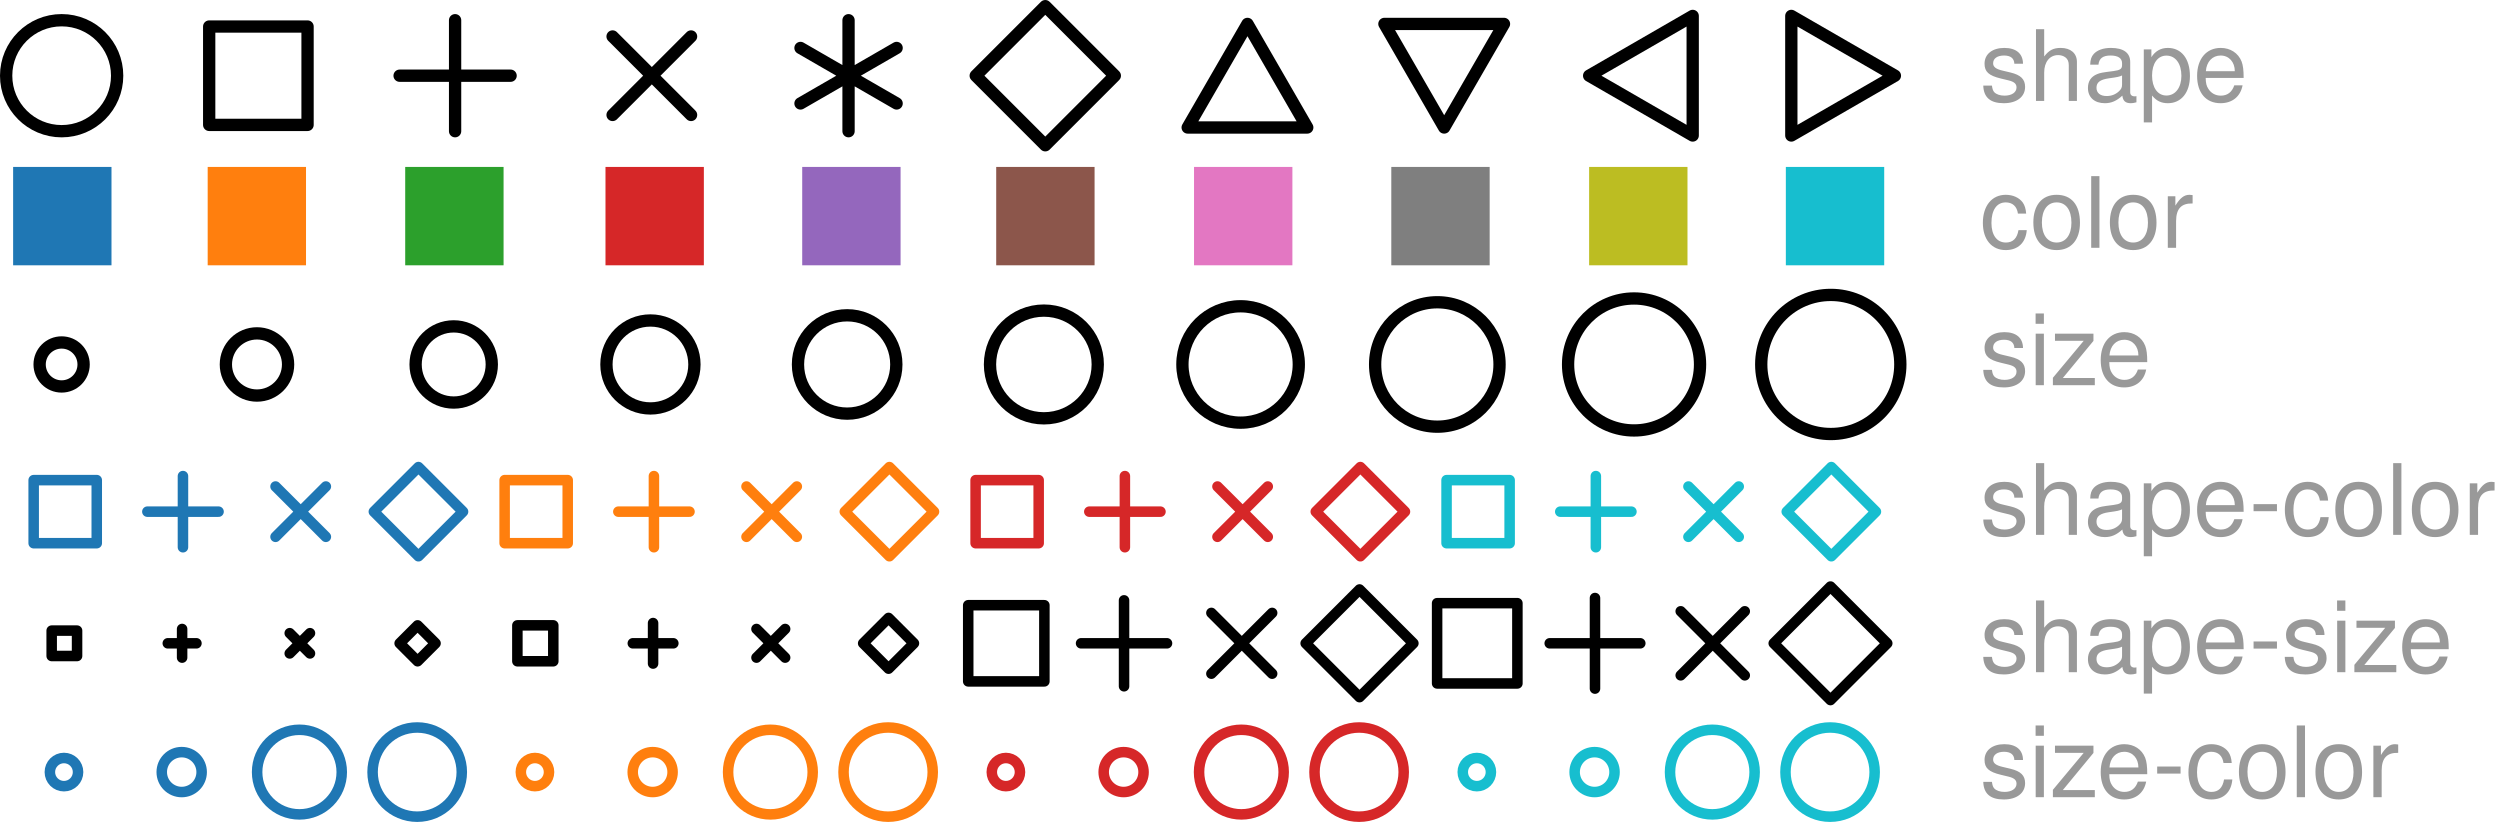
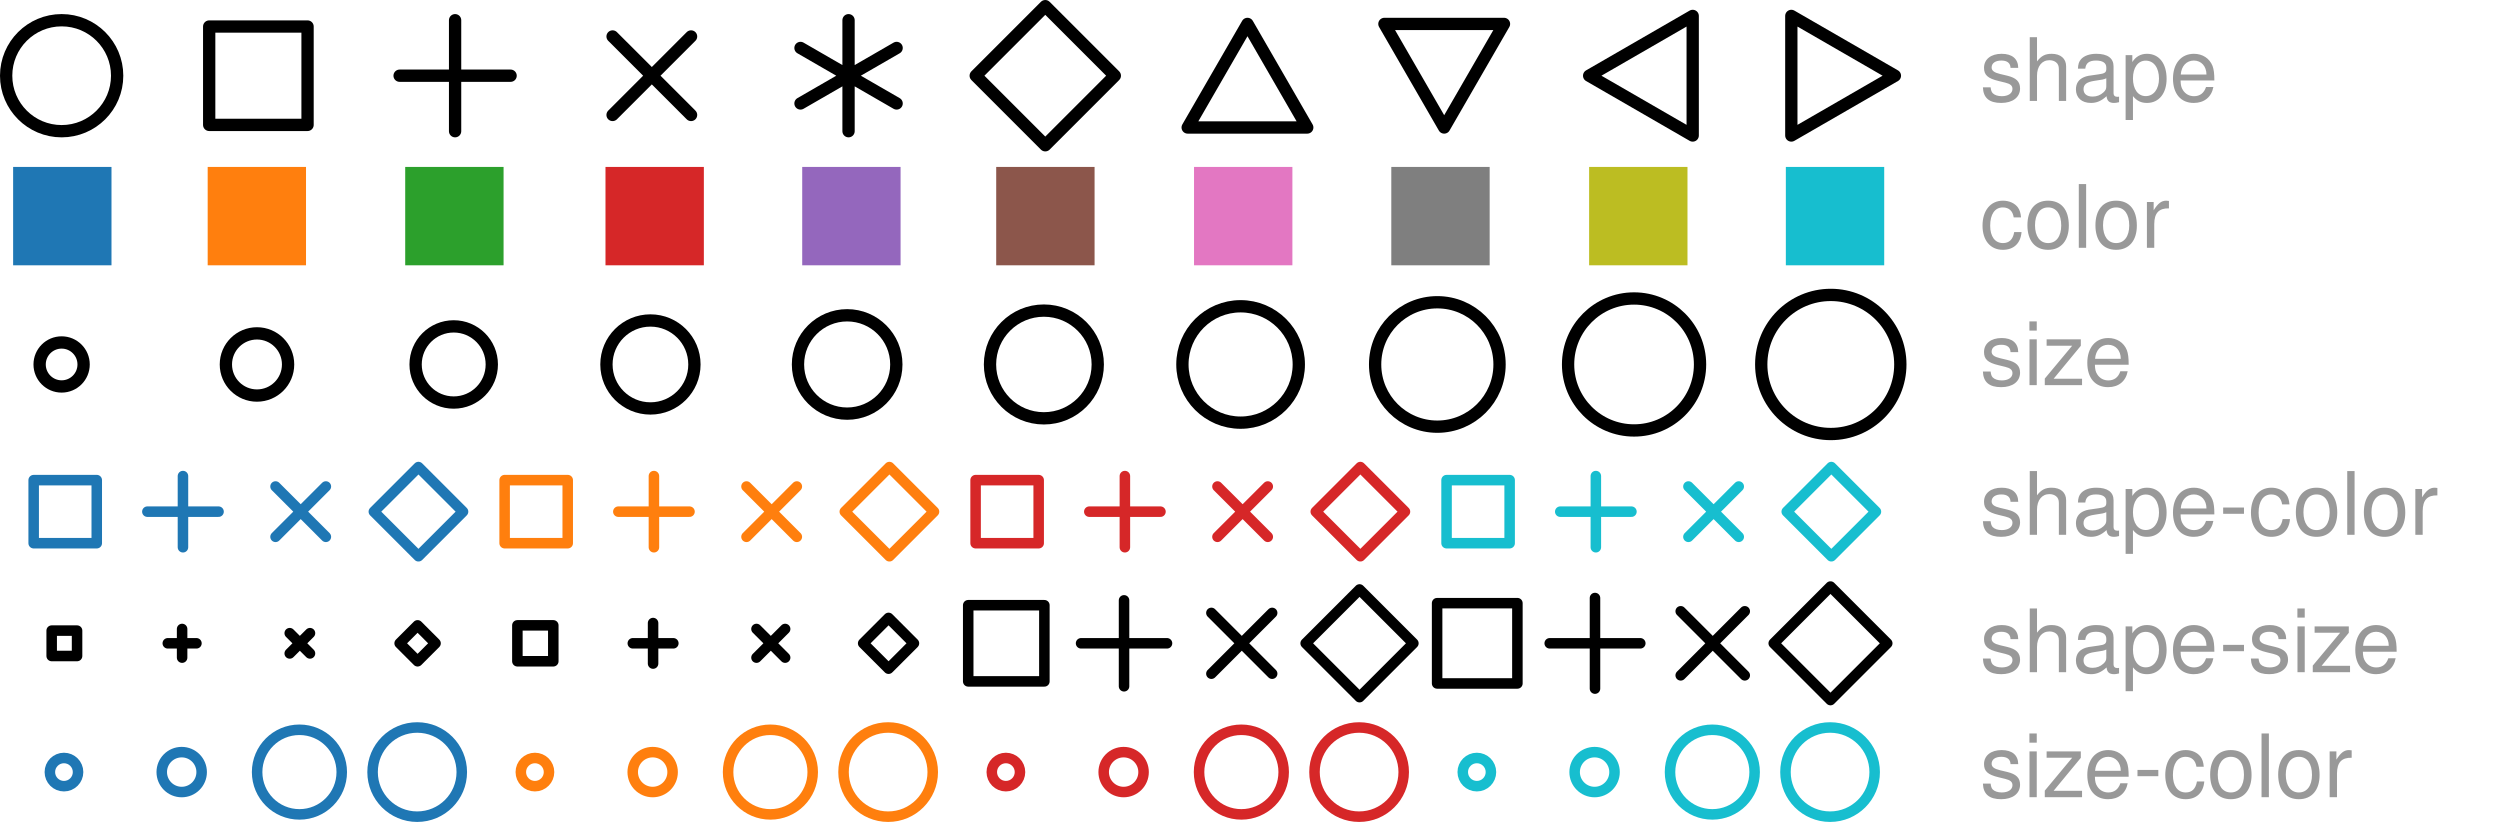
<svg xmlns="http://www.w3.org/2000/svg" version="1.1" width="914.978" height="300.825" id="svg3133">
  <defs id="defs3135">
    <clipPath id="clipPath3052">
      <path d="m 0,453.262 5530,0 0,-440 -5530,0 0,440 z" id="path3054" />
    </clipPath>
    <clipPath id="clipPath18">
      <path d="m 0,298.012 5480,0 0,-290 -5480,0 0,290 z" id="path20" />
    </clipPath>
    <clipPath id="clipPath3366">
      <path d="m 0,348.141 6350,0 0,-340 -6350,0 0,340 z" id="path3368" />
    </clipPath>
    <clipPath id="clipPath3461">
      <path d="m 0,347.5 6290,0 0,-340 -6290,0 0,340 z" id="path3463" />
    </clipPath>
  </defs>
  <path d="m 42.791,65.397 36.002,0 0,-36.002 -36.002,0 0,36.002 z" transform="translate(-37.98764,31.70011)" id="path22" style="fill:#1f77b4;fill-opacity:1;fill-rule:nonzero;stroke:none" />
  <path d="m 112.796,65.397 35.991,0 0,-36.002 -35.991,0 0,36.002 z" transform="translate(-36.78752,31.70011)" id="path24" style="fill:#ff7f0e;fill-opacity:1;fill-rule:nonzero;stroke:none" />
  <path d="m 185.389,65.397 36.001,0 0,-36.002 -36.001,0 0,36.002 z" transform="translate(-37.08714,31.70011)" id="path26" style="fill:#2ca02c;fill-opacity:1;fill-rule:nonzero;stroke:none" />
  <path d="m 258.792,65.397 36.001,0 0,-36.002 -36.001,0 0,36.002 z" transform="translate(-37.1875,31.70011)" id="path28" style="fill:#d62728;fill-opacity:1;fill-rule:nonzero;stroke:none" />
  <path d="m 330.789,65.397 36.001,0 0,-36.002 -36.001,0 0,36.002 z" transform="translate(-37.1875,31.70011)" id="path30" style="fill:#9467bd;fill-opacity:1;fill-rule:nonzero;stroke:none" />
  <path d="m 401.79,65.397 36.002,0 0,-36.002 -36.002,0 0,36.002 z" transform="translate(-37.1875,31.70011)" id="path32" style="fill:#8c564b;fill-opacity:1;fill-rule:nonzero;stroke:none" />
  <path d="m 473.792,65.397 36.001,0 0,-36.002 -36.001,0 0,36.002 z" transform="translate(-36.78789,31.70011)" id="path34" style="fill:#e377c2;fill-opacity:1;fill-rule:nonzero;stroke:none" />
  <path d="m 546.39,65.397 36.002,0 0,-36.002 -36.002,0 0,36.002 z" transform="translate(-37.1875,31.70011)" id="path36" style="fill:#7f7f7f;fill-opacity:1;fill-rule:nonzero;stroke:none" />
  <path d="m 618.792,65.397 36.001,0 0,-36.002 -36.001,0 0,36.002 z" transform="translate(-37.1875,31.70011)" id="path38" style="fill:#bcbd22;fill-opacity:1;fill-rule:nonzero;stroke:none" />
  <path d="m 690.789,65.397 36.001,0 0,-36.002 -36.001,0 0,36.002 z" transform="translate(-37.1875,31.70011)" id="path40" style="fill:#17becf;fill-opacity:1;fill-rule:nonzero;stroke:none" />
  <path d="m 80.062,99.707 c 0,11.221 -9.096,20.312 -20.312,20.312 -11.216,0 -20.312,-9.091 -20.312,-20.312 0,-11.215 9.096,-20.308 20.312,-20.308 11.216,0 20.312,9.093 20.312,20.308 z" transform="translate(-37.1875,-71.99971)" id="path3056" style="fill:none;stroke:#000000;stroke-width:4.5;stroke-linecap:round;stroke-linejoin:round;stroke-miterlimit:4;stroke-opacity:1;stroke-dasharray:none" />
  <path d="m 113.748,117.709 36.002,0 0,-36 -36.002,0 0,36 z" transform="translate(-37.1875,-71.99971)" id="path3058" style="fill:none;stroke:#000000;stroke-width:4.5;stroke-linecap:round;stroke-linejoin:round;stroke-miterlimit:4;stroke-opacity:1;stroke-dasharray:none" />
  <path d="m 224.06,99.707 -40.62,0 m 20.308,20.312 0,-40.62" transform="translate(-37.1875,-71.99971)" id="path3060" style="fill:none;stroke:#000000;stroke-width:4.5;stroke-linecap:round;stroke-linejoin:round;stroke-miterlimit:4;stroke-opacity:1;stroke-dasharray:none" />
  <path d="m 290.11,114.072 -28.725,-28.725 m 0,28.725 28.725,-28.725" transform="translate(-37.1875,-71.99971)" id="path3062" style="fill:none;stroke:#000000;stroke-width:4.5;stroke-linecap:round;stroke-linejoin:round;stroke-miterlimit:4;stroke-opacity:1;stroke-dasharray:none" />
  <path d="m 347.747,120.019 0,-40.62 m 17.594,30.464 -35.181,-20.312 m 0,20.312 35.181,-20.312" transform="translate(-37.1875,-71.99971)" id="path3064" style="fill:none;stroke:#000000;stroke-width:4.5;stroke-linecap:round;stroke-linejoin:round;stroke-miterlimit:4;stroke-opacity:1;stroke-dasharray:none" />
  <path d="M 419.749,74.253 445.203,99.707 419.749,125.166 394.295,99.707 419.749,74.253 z" transform="translate(-37.1875,-71.99971)" id="path3066" style="fill:none;stroke:#000000;stroke-width:4.5;stroke-linecap:round;stroke-linejoin:round;stroke-miterlimit:4;stroke-opacity:1;stroke-dasharray:none" />
  <path d="m 471.867,118.662 21.885,-37.905 21.879,37.905 -43.764,0 z" transform="translate(-37.1875,-71.99971)" id="path3068" style="fill:none;stroke:#000000;stroke-width:4.5;stroke-linecap:round;stroke-linejoin:round;stroke-miterlimit:4;stroke-opacity:1;stroke-dasharray:none" />
  <path d="m 587.633,80.757 -21.885,37.905 -21.88,-37.905 43.765,0 z" transform="translate(-37.1875,-71.99971)" id="path3070" style="fill:none;stroke:#000000;stroke-width:4.5;stroke-linecap:round;stroke-linejoin:round;stroke-miterlimit:4;stroke-opacity:1;stroke-dasharray:none" />
  <path d="m 656.7,121.592 -37.9,-21.885 37.9,-21.88 0,43.765 z" transform="translate(-37.1875,-71.99971)" id="path3072" style="fill:none;stroke:#000000;stroke-width:4.5;stroke-linecap:round;stroke-linejoin:round;stroke-miterlimit:4;stroke-opacity:1;stroke-dasharray:none" />
  <path d="m 692.797,77.827 37.905,21.88 -37.905,21.885 0,-43.765 z" transform="translate(-37.1875,-71.99971)" id="path3074" style="fill:none;stroke:#000000;stroke-width:4.5;stroke-linecap:round;stroke-linejoin:round;stroke-miterlimit:4;stroke-opacity:1;stroke-dasharray:none" />
  <path d="m 67.789,158.19 c 0,4.449 -3.604,8.051 -8.046,8.051 -4.449,0 -8.052,-3.603 -8.052,-8.051 0,-4.449 3.604,-8.051 8.052,-8.051 4.442,0 8.046,3.603 8.046,8.051 z" id="path3297" style="fill:none;stroke:#000000;stroke-width:4.5;stroke-linecap:round;stroke-linejoin:round;stroke-miterlimit:4;stroke-opacity:1;stroke-dasharray:none" transform="translate(-37.1875,-24.79995)" />
  <path d="m 142.626,158.19 c 0,6.289 -5.099,11.381 -11.388,11.381 -6.284,0 -11.381,-5.093 -11.381,-11.381 0,-6.289 5.097,-11.381 11.381,-11.381 6.289,0 11.388,5.093 11.388,11.381 z" id="path3299" style="fill:none;stroke:#000000;stroke-width:4.5;stroke-linecap:round;stroke-linejoin:round;stroke-miterlimit:4;stroke-opacity:1;stroke-dasharray:none" transform="translate(-37.1875,-24.79995)" />
  <path d="m 217.181,158.19 c 0,7.7 -6.24,13.94 -13.94,13.94 -7.7,0 -13.945,-6.24 -13.945,-13.94 0,-7.7 6.245,-13.94 13.945,-13.94 7.7,0 13.94,6.24 13.94,13.94 z" id="path3301" style="fill:none;stroke:#000000;stroke-width:4.5;stroke-linecap:round;stroke-linejoin:round;stroke-miterlimit:4;stroke-opacity:1;stroke-dasharray:none" transform="translate(-37.1875,-24.79995)" />
  <path d="m 291.341,158.19 c 0,8.891 -7.211,16.099 -16.104,16.099 -8.891,0 -16.098,-7.208 -16.098,-16.099 0,-8.891 7.206,-16.099 16.098,-16.099 8.893,0 16.104,7.207 16.104,16.099 z" id="path3303" style="fill:none;stroke:#000000;stroke-width:4.5;stroke-linecap:round;stroke-linejoin:round;stroke-miterlimit:4;stroke-opacity:1;stroke-dasharray:none" transform="translate(-37.1875,-24.79995)" />
  <path d="m 365.237,158.19 c 0,9.941 -8.056,17.998 -17.997,17.998 -9.941,0 -17.997,-8.056 -17.997,-17.998 0,-9.941 8.056,-17.997 17.997,-17.997 9.941,0 17.997,8.056 17.997,17.997 z" id="path3305" style="fill:none;stroke:#000000;stroke-width:4.5;stroke-linecap:round;stroke-linejoin:round;stroke-miterlimit:4;stroke-opacity:1;stroke-dasharray:none" transform="translate(-37.1875,-24.79995)" />
  <path d="m 438.958,158.19 c 0,10.889 -8.829,19.716 -19.716,19.716 -10.894,0 -19.723,-8.828 -19.723,-19.716 0,-10.889 8.829,-19.716 19.723,-19.716 10.887,0 19.716,8.828 19.716,19.716 z" id="path3307" style="fill:none;stroke:#000000;stroke-width:4.5;stroke-linecap:round;stroke-linejoin:round;stroke-miterlimit:4;stroke-opacity:1;stroke-dasharray:none" transform="translate(-37.1875,-24.79995)" />
  <path d="m 512.537,158.19 c 0,11.763 -9.536,21.299 -21.299,21.299 -11.762,0 -21.299,-9.536 -21.299,-21.299 0,-11.763 9.536,-21.299 21.299,-21.299 11.762,0 21.299,9.536 21.299,21.299 z" id="path3309" style="fill:none;stroke:#000000;stroke-width:4.5;stroke-linecap:round;stroke-linejoin:round;stroke-miterlimit:4;stroke-opacity:1;stroke-dasharray:none" transform="translate(-37.1875,-24.79995)" />
  <path d="m 586.009,158.19 c 0,12.574 -10.196,22.769 -22.769,22.769 -12.574,0 -22.769,-10.195 -22.769,-22.769 0,-12.574 10.195,-22.768 22.769,-22.768 12.572,0 22.769,10.195 22.769,22.768 z" id="path3311" style="fill:none;stroke:#000000;stroke-width:4.5;stroke-linecap:round;stroke-linejoin:round;stroke-miterlimit:4;stroke-opacity:1;stroke-dasharray:none" transform="translate(-37.1875,-24.79995)" />
  <path d="m 659.388,158.19 c 0,13.34 -10.811,24.15 -24.151,24.15 -13.335,0 -24.145,-10.81 -24.145,-24.15 0,-13.34 10.81,-24.15 24.145,-24.15 13.34,0 24.151,10.81 24.151,24.15 z" id="path3313" style="fill:none;stroke:#000000;stroke-width:4.5;stroke-linecap:round;stroke-linejoin:round;stroke-miterlimit:4;stroke-opacity:1;stroke-dasharray:none" transform="translate(-37.1875,-24.79995)" />
  <path d="m 732.693,158.19 c 0,14.058 -11.396,25.454 -25.454,25.454 -14.057,0 -25.454,-11.396 -25.454,-25.454 0,-14.058 11.396,-25.454 25.454,-25.454 14.057,0 25.454,11.396 25.454,25.454 z" id="path3315" style="fill:none;stroke:#000000;stroke-width:4.5;stroke-linecap:round;stroke-linejoin:round;stroke-miterlimit:4;stroke-opacity:1;stroke-dasharray:none" transform="translate(-37.1875,-24.79995)" />
  <path d="m 49.512,223.606 8.33e-4,-23.086 23.086,-0.001 0,23.087 -23.087,0 z" id="path3370" style="fill:none;stroke:#1f77b4;stroke-width:3.848;stroke-linecap:round;stroke-linejoin:round;stroke-miterlimit:4;stroke-opacity:1;stroke-dasharray:none" transform="translate(-37.1875,-24.79995)" />
  <path d="m 117.174,212.063 -26.051,0 m 13.025,13.026 0,-26.051" id="path3372" style="fill:none;stroke:#1f77b4;stroke-width:3.848;stroke-linecap:round;stroke-linejoin:round;stroke-miterlimit:4;stroke-opacity:1;stroke-dasharray:none" transform="translate(-37.1875,-24.79995)" />
  <path d="m 156.451,221.272 -18.42,-18.419 m 0,18.419 18.42,-18.419" id="path3374" style="fill:none;stroke:#1f77b4;stroke-width:3.848;stroke-linecap:round;stroke-linejoin:round;stroke-miterlimit:4;stroke-opacity:1;stroke-dasharray:none" transform="translate(-37.1875,-24.79995)" />
  <path d="m 190.334,228.387 -16.324,-16.324 16.324,-16.323 16.323,16.323 -16.323,16.324 z" id="path3376" style="fill:none;stroke:#1f77b4;stroke-width:3.848;stroke-linecap:round;stroke-linejoin:round;stroke-miterlimit:4;stroke-opacity:1;stroke-dasharray:none" transform="translate(-37.1875,-24.79995)" />
  <path d="m 221.882,223.606 23.087,0 0,-23.087 -23.087,0 0,23.087 z" id="path3378" style="fill:none;stroke:#ff7f0e;stroke-width:3.848;stroke-linecap:round;stroke-linejoin:round;stroke-miterlimit:4;stroke-opacity:1;stroke-dasharray:none" transform="translate(-37.1875,-24.79995)" />
  <path d="m 289.539,212.063 -26.047,0 m 13.025,13.026 0,-26.051" id="path3380" style="fill:none;stroke:#ff7f0e;stroke-width:3.848;stroke-linecap:round;stroke-linejoin:round;stroke-miterlimit:4;stroke-opacity:1;stroke-dasharray:none" transform="translate(-37.1875,-24.79995)" />
  <path d="m 328.82,221.272 -18.42,-18.419 m 0,18.419 18.42,-18.419" id="path3382" style="fill:none;stroke:#ff7f0e;stroke-width:3.848;stroke-linecap:round;stroke-linejoin:round;stroke-miterlimit:4;stroke-opacity:1;stroke-dasharray:none" transform="translate(-37.1875,-24.79995)" />
  <path d="m 362.703,228.387 -16.327,-16.324 16.327,-16.323 16.323,16.323 -16.323,16.324 z" id="path3384" style="fill:none;stroke:#ff7f0e;stroke-width:3.848;stroke-linecap:round;stroke-linejoin:round;stroke-miterlimit:4;stroke-opacity:1;stroke-dasharray:none" transform="translate(-37.1875,-24.79995)" />
  <path d="m 394.252,223.606 -10e-4,-23.086 23.083,0 0.001,23.086 -23.083,0 z" id="path3386" style="fill:none;stroke:#d62728;stroke-width:3.848;stroke-linecap:round;stroke-linejoin:round;stroke-miterlimit:4;stroke-opacity:1;stroke-dasharray:none" transform="translate(-37.1875,-24.79995)" />
  <path d="m 461.908,212.063 -26.047,0 m 13.022,13.026 0,-26.051" id="path3388" style="fill:none;stroke:#d62728;stroke-width:3.848;stroke-linecap:round;stroke-linejoin:round;stroke-miterlimit:4;stroke-opacity:1;stroke-dasharray:none" transform="translate(-37.1875,-24.79995)" />
  <path d="m 501.185,221.272 -18.419,-18.419 m 0,18.419 18.419,-18.419" id="path3390" style="fill:none;stroke:#d62728;stroke-width:3.848;stroke-linecap:round;stroke-linejoin:round;stroke-miterlimit:4;stroke-opacity:1;stroke-dasharray:none" transform="translate(-37.1875,-24.79995)" />
  <path d="m 535.067,228.387 -16.323,-16.324 16.323,-16.323 16.324,16.323 -16.324,16.324 z" id="path3392" style="fill:none;stroke:#d62728;stroke-width:3.848;stroke-linecap:round;stroke-linejoin:round;stroke-miterlimit:4;stroke-opacity:1;stroke-dasharray:none" transform="translate(-37.1875,-24.79995)" />
  <path d="m 566.616,223.606 10e-4,-23.086 23.086,-0.001 0,23.087 -23.087,4.2e-4 z" id="path3394" style="fill:none;stroke:#17becf;stroke-width:3.848;stroke-linecap:round;stroke-linejoin:round;stroke-miterlimit:4;stroke-opacity:1;stroke-dasharray:none" transform="translate(-37.1875,-24.79995)" />
  <path d="m 634.277,212.063 -26.051,0 m 13.026,13.026 0,-26.051" id="path3396" style="fill:none;stroke:#17becf;stroke-width:3.848;stroke-linecap:round;stroke-linejoin:round;stroke-miterlimit:4;stroke-opacity:1;stroke-dasharray:none" transform="translate(-37.1875,-24.79995)" />
  <path d="m 673.554,221.272 -18.419,-18.419 m 0,18.419 18.419,-18.419" id="path3398" style="fill:none;stroke:#17becf;stroke-width:3.848;stroke-linecap:round;stroke-linejoin:round;stroke-miterlimit:4;stroke-opacity:1;stroke-dasharray:none" transform="translate(-37.1875,-24.79995)" />
  <path d="m 707.438,228.387 -16.324,-16.324 16.324,-16.323 16.323,16.323 -16.323,16.324 z" id="path3400" style="fill:none;stroke:#17becf;stroke-width:3.848;stroke-linecap:round;stroke-linejoin:round;stroke-miterlimit:4;stroke-opacity:1;stroke-dasharray:none" transform="translate(-37.1875,-24.79995)" />
  <path d="m 65.757,257.376 c 0,2.851 -2.309,5.16 -5.16,5.16 -2.851,0 -5.16,-2.309 -5.16,-5.16 0,-2.851 2.309,-5.16 5.16,-5.16 2.851,0 5.16,2.309 5.16,5.16 z" transform="translate(-37.1875,25.20005)" id="path3465" style="fill:none;stroke:#1f77b4;stroke-width:3.848;stroke-linecap:round;stroke-linejoin:round;stroke-miterlimit:4;stroke-opacity:1;stroke-dasharray:none" />
  <path d="m 110.99,257.376 c 0,4.032 -3.268,7.302 -7.302,7.302 -4.032,0 -7.302,-3.269 -7.302,-7.302 0,-4.032 3.269,-7.302 7.302,-7.302 4.034,0 7.302,3.269 7.302,7.302 z" transform="translate(-37.1875,25.20005)" id="path3467" style="fill:none;stroke:#1f77b4;stroke-width:3.848;stroke-linecap:round;stroke-linejoin:round;stroke-miterlimit:4;stroke-opacity:1;stroke-dasharray:none" />
  <path d="m 162.266,257.376 c 0,8.554 -6.934,15.484 -15.484,15.484 -8.554,0 -15.489,-6.93 -15.489,-15.484 0,-8.554 6.935,-15.484 15.489,-15.484 8.55,0 15.484,6.93 15.484,15.484 z" transform="translate(-37.1875,25.20005)" id="path3469" style="fill:none;stroke:#1f77b4;stroke-width:3.848;stroke-linecap:round;stroke-linejoin:round;stroke-miterlimit:4;stroke-opacity:1;stroke-dasharray:none" />
  <path d="m 206.197,257.376 c 0,9.014 -7.309,16.323 -16.323,16.323 -9.018,0 -16.323,-7.309 -16.323,-16.323 0,-9.014 7.305,-16.323 16.323,-16.323 9.014,0 16.323,7.309 16.323,16.323 z" transform="translate(-37.1875,25.20005)" id="path3471" style="fill:none;stroke:#1f77b4;stroke-width:3.848;stroke-linecap:round;stroke-linejoin:round;stroke-miterlimit:4;stroke-opacity:1;stroke-dasharray:none" />
  <path d="m 238.126,257.376 c 0,2.851 -2.308,5.16 -5.16,5.16 -2.851,0 -5.164,-2.309 -5.164,-5.16 0,-2.851 2.313,-5.16 5.164,-5.16 2.851,0 5.16,2.309 5.16,5.16 z" transform="translate(-37.1875,25.20005)" id="path3473" style="fill:none;stroke:#ff7f0e;stroke-width:3.848;stroke-linecap:round;stroke-linejoin:round;stroke-miterlimit:4;stroke-opacity:1;stroke-dasharray:none" />
  <path d="m 283.356,257.376 c 0,4.032 -3.269,7.302 -7.297,7.302 -4.033,0 -7.302,-3.269 -7.302,-7.302 0,-4.032 3.268,-7.302 7.302,-7.302 4.028,0 7.297,3.269 7.297,7.302 z" transform="translate(-37.1875,25.20005)" id="path3475" style="fill:none;stroke:#ff7f0e;stroke-width:3.848;stroke-linecap:round;stroke-linejoin:round;stroke-miterlimit:4;stroke-opacity:1;stroke-dasharray:none" />
  <path d="m 334.635,257.376 c 0,8.554 -6.934,15.484 -15.484,15.484 -8.554,0 -15.488,-6.93 -15.488,-15.484 0,-8.554 6.934,-15.484 15.488,-15.484 8.55,0 15.484,6.93 15.484,15.484 z" transform="translate(-37.1875,25.20005)" id="path3477" style="fill:none;stroke:#ff7f0e;stroke-width:3.848;stroke-linecap:round;stroke-linejoin:round;stroke-miterlimit:4;stroke-opacity:1;stroke-dasharray:none" />
  <path d="m 378.563,257.376 c 0,9.014 -7.306,16.323 -16.324,16.323 -9.013,0 -16.323,-7.309 -16.323,-16.323 0,-9.014 7.31,-16.323 16.323,-16.323 9.018,0 16.324,7.309 16.324,16.323 z" transform="translate(-37.1875,25.20005)" id="path3479" style="fill:none;stroke:#ff7f0e;stroke-width:3.848;stroke-linecap:round;stroke-linejoin:round;stroke-miterlimit:4;stroke-opacity:1;stroke-dasharray:none" />
  <path d="m 410.496,257.376 c 0,2.851 -2.313,5.16 -5.164,5.16 -2.851,0 -5.161,-2.309 -5.161,-5.16 0,-2.851 2.31,-5.16 5.161,-5.16 2.851,0 5.164,2.309 5.164,5.16 z" transform="translate(-37.1875,25.20005)" id="path3481" style="fill:none;stroke:#d62728;stroke-width:3.848;stroke-linecap:round;stroke-linejoin:round;stroke-miterlimit:4;stroke-opacity:1;stroke-dasharray:none" />
  <path d="m 455.725,257.376 c 0,4.032 -3.269,7.302 -7.302,7.302 -4.029,0 -7.297,-3.269 -7.297,-7.302 0,-4.032 3.268,-7.302 7.297,-7.302 4.032,0 7.302,3.269 7.302,7.302 z" transform="translate(-37.1875,25.20005)" id="path3483" style="fill:none;stroke:#d62728;stroke-width:3.848;stroke-linecap:round;stroke-linejoin:round;stroke-miterlimit:4;stroke-opacity:1;stroke-dasharray:none" />
  <path d="m 507.004,257.376 c 0,8.554 -6.934,15.484 -15.488,15.484 -8.55,0 -15.484,-6.93 -15.484,-15.484 0,-8.554 6.934,-15.484 15.484,-15.484 8.554,0 15.488,6.93 15.488,15.484 z" transform="translate(-37.1875,25.20005)" id="path3485" style="fill:none;stroke:#d62728;stroke-width:3.848;stroke-linecap:round;stroke-linejoin:round;stroke-miterlimit:4;stroke-opacity:1;stroke-dasharray:none" />
  <path d="m 550.932,257.376 c 0,9.014 -7.306,16.323 -16.323,16.323 -9.014,0 -16.324,-7.309 -16.324,-16.323 0,-9.014 7.31,-16.323 16.324,-16.323 9.017,0 16.323,7.309 16.323,16.323 z" transform="translate(-37.1875,25.20005)" id="path3487" style="fill:none;stroke:#d62728;stroke-width:3.848;stroke-linecap:round;stroke-linejoin:round;stroke-miterlimit:4;stroke-opacity:1;stroke-dasharray:none" />
  <path d="m 582.861,257.376 c 0,2.851 -2.308,5.16 -5.16,5.16 -2.851,0 -5.16,-2.309 -5.16,-5.16 0,-2.851 2.308,-5.16 5.16,-5.16 2.851,0 5.16,2.309 5.16,5.16 z" transform="translate(-37.1875,25.20005)" id="path3489" style="fill:none;stroke:#17becf;stroke-width:3.848;stroke-linecap:round;stroke-linejoin:round;stroke-miterlimit:4;stroke-opacity:1;stroke-dasharray:none" />
  <path d="m 628.095,257.376 c 0,4.032 -3.268,7.302 -7.302,7.302 -4.032,0 -7.302,-3.269 -7.302,-7.302 0,-4.032 3.269,-7.302 7.302,-7.302 4.033,0 7.302,3.269 7.302,7.302 z" transform="translate(-37.1875,25.20005)" id="path3491" style="fill:none;stroke:#17becf;stroke-width:3.848;stroke-linecap:round;stroke-linejoin:round;stroke-miterlimit:4;stroke-opacity:1;stroke-dasharray:none" />
  <path d="m 679.37,257.376 c 0,8.554 -6.931,15.484 -15.485,15.484 -8.553,0 -15.484,-6.93 -15.484,-15.484 0,-8.554 6.931,-15.484 15.484,-15.484 8.554,0 15.485,6.93 15.485,15.484 z" transform="translate(-37.1875,25.20005)" id="path3493" style="fill:none;stroke:#17becf;stroke-width:3.848;stroke-linecap:round;stroke-linejoin:round;stroke-miterlimit:4;stroke-opacity:1;stroke-dasharray:none" />
  <path d="m 723.301,257.376 c 0,9.014 -7.31,16.323 -16.323,16.323 -9.018,0 -16.324,-7.309 -16.324,-16.323 0,-9.014 7.306,-16.323 16.324,-16.323 9.013,0 16.323,7.309 16.323,16.323 z" transform="translate(-37.1875,25.20005)" id="path3495" style="fill:none;stroke:#17becf;stroke-width:3.848;stroke-linecap:round;stroke-linejoin:round;stroke-miterlimit:4;stroke-opacity:1;stroke-dasharray:none" />
  <path d="m 65.392,301.599 -8.55e-4,9.293 -9.288,0 -8.33e-4,-9.293 9.289,0 z" transform="translate(-37.1875,-70.79995)" id="path3550" style="fill:none;stroke:#000000;stroke-width:3.848;stroke-linecap:round;stroke-linejoin:round;stroke-miterlimit:4;stroke-opacity:1;stroke-dasharray:none" />
  <path d="m 109.081,306.245 -10.483,0 m 5.24,5.24 0,-10.484" transform="translate(-37.1875,-70.79995)" id="path3552" style="fill:none;stroke:#000000;stroke-width:3.848;stroke-linecap:round;stroke-linejoin:round;stroke-miterlimit:4;stroke-opacity:1;stroke-dasharray:none" />
  <path d="m 150.638,309.952 -7.415,-7.415 m 0,7.415 7.415,-7.415" transform="translate(-37.1875,-70.79995)" id="path3554" style="fill:none;stroke:#000000;stroke-width:3.848;stroke-linecap:round;stroke-linejoin:round;stroke-miterlimit:4;stroke-opacity:1;stroke-dasharray:none" />
  <path d="m 190.022,299.674 6.572,6.571 -6.572,6.572 -6.571,-6.572 6.571,-6.571 z" transform="translate(-37.1875,-70.79995)" id="path3556" style="fill:none;stroke:#000000;stroke-width:3.848;stroke-linecap:round;stroke-linejoin:round;stroke-miterlimit:4;stroke-opacity:1;stroke-dasharray:none" />
  <path d="m 239.686,299.673 0,13.143 -13.142,-7.5e-4 0,-13.141 13.142,-10e-4 z" transform="translate(-37.1875,-70.79995)" id="path3558" style="fill:none;stroke:#000000;stroke-width:3.848;stroke-linecap:round;stroke-linejoin:round;stroke-miterlimit:4;stroke-opacity:1;stroke-dasharray:none" />
  <path d="m 283.621,306.245 -14.829,0 m 7.415,7.415 0,-14.829" transform="translate(-37.1875,-70.79995)" id="path3560" style="fill:none;stroke:#000000;stroke-width:3.848;stroke-linecap:round;stroke-linejoin:round;stroke-miterlimit:4;stroke-opacity:1;stroke-dasharray:none" />
  <path d="m 324.543,311.485 -10.487,-10.484 m 0,10.484 10.487,-10.484" transform="translate(-37.1875,-70.79995)" id="path3562" style="fill:none;stroke:#000000;stroke-width:3.848;stroke-linecap:round;stroke-linejoin:round;stroke-miterlimit:4;stroke-opacity:1;stroke-dasharray:none" />
  <path d="m 362.391,296.952 9.29,9.293 -9.29,9.289 -9.293,-9.289 9.293,-9.293 z" transform="translate(-37.1875,-70.79995)" id="path3564" style="fill:none;stroke:#000000;stroke-width:3.848;stroke-linecap:round;stroke-linejoin:round;stroke-miterlimit:4;stroke-opacity:1;stroke-dasharray:none" />
  <path d="m 391.545,320.18 27.875,0 0,-27.875 -27.875,0 0,27.875 z" transform="translate(-37.1875,-70.79995)" id="path3566" style="fill:none;stroke:#000000;stroke-width:3.848;stroke-linecap:round;stroke-linejoin:round;stroke-miterlimit:4;stroke-opacity:1;stroke-dasharray:none" />
  <path d="m 464.303,306.245 -31.453,0 m 15.727,15.727 0,-31.453" transform="translate(-37.1875,-70.79995)" id="path3568" style="fill:none;stroke:#000000;stroke-width:3.848;stroke-linecap:round;stroke-linejoin:round;stroke-miterlimit:4;stroke-opacity:1;stroke-dasharray:none" />
  <path d="m 502.787,317.363 -22.24,-22.24 m 0,22.24 22.24,-22.24" transform="translate(-37.1875,-70.79995)" id="path3570" style="fill:none;stroke:#000000;stroke-width:3.848;stroke-linecap:round;stroke-linejoin:round;stroke-miterlimit:4;stroke-opacity:1;stroke-dasharray:none" />
  <path d="m 534.762,286.536 19.709,19.709 -19.709,19.71 -19.714,-19.71 19.714,-19.709 z" transform="translate(-37.1875,-70.79995)" id="path3572" style="fill:none;stroke:#000000;stroke-width:3.848;stroke-linecap:round;stroke-linejoin:round;stroke-miterlimit:4;stroke-opacity:1;stroke-dasharray:none" />
  <path d="m 592.541,291.554 -10e-4,29.383 -29.382,0 0,-29.382 29.383,-10e-4 z" transform="translate(-37.1875,-70.79995)" id="path3574" style="fill:none;stroke:#000000;stroke-width:3.848;stroke-linecap:round;stroke-linejoin:round;stroke-miterlimit:4;stroke-opacity:1;stroke-dasharray:none" />
  <path d="m 637.52,306.245 -33.152,0 m 16.573,16.579 0,-33.156" transform="translate(-37.1875,-70.79995)" id="path3576" style="fill:none;stroke:#000000;stroke-width:3.848;stroke-linecap:round;stroke-linejoin:round;stroke-miterlimit:4;stroke-opacity:1;stroke-dasharray:none" />
  <path d="m 675.756,317.968 -23.445,-23.446 m 0,23.446 23.445,-23.446" transform="translate(-37.1875,-70.79995)" id="path3578" style="fill:none;stroke:#000000;stroke-width:3.848;stroke-linecap:round;stroke-linejoin:round;stroke-miterlimit:4;stroke-opacity:1;stroke-dasharray:none" />
  <path d="m 707.126,285.467 20.778,20.778 -20.778,20.774 -20.773,-20.774 20.773,-20.778 z" transform="translate(-37.1875,-70.79995)" id="path3580" style="fill:none;stroke:#000000;stroke-width:3.848;stroke-linecap:round;stroke-linejoin:round;stroke-miterlimit:4;stroke-opacity:1;stroke-dasharray:none" />
-   <text x="-125.171" y="24.81" transform="translate(849.8091,12.13197)" id="text3072" xml:space="preserve" style="font-size:36px;font-style:normal;font-variant:normal;font-stretch:normal;text-align:start;line-height:100%;letter-spacing:0px;word-spacing:0px;writing-mode:lr;text-anchor:start;fill:#999999;fill-opacity:1;stroke:none;font-family:Helvetica Neue, Helvetica, Arial, sans-serif;-inkscape-font-specification:Arial;font-weight:200">
-     <tspan x="-125.171" y="24.81" id="tspan3074" style="font-size:36px;font-style:normal;font-variant:normal;font-stretch:normal;text-align:start;line-height:100%;writing-mode:lr;text-anchor:start;fill:#999999;font-family:Helvetica Neue, Helvetica, Arial, sans-serif;-inkscape-font-specification:Arial;font-weight:200">shape</tspan>
+   <text x="-125.171" y="24.81" transform="translate(849.8091,12.13197)" id="text3072" xml:space="preserve" style="font-size:32px;font-style:normal;font-variant:normal;font-stretch:normal;text-align:start;line-height:100%;letter-spacing:0px;word-spacing:0px;writing-mode:lr;text-anchor:start;fill:#999999;fill-opacity:1;stroke:none;font-family:Helvetica Neue, Helvetica, Arial, sans-serif;-inkscape-font-specification:Arial;font-weight:200">
+     <tspan x="-125.171" y="24.81" id="tspan3074" style="font-size:32px;font-style:normal;font-variant:normal;font-stretch:normal;text-align:start;line-height:100%;writing-mode:lr;text-anchor:start;fill:#999999;font-family:Helvetica Neue, Helvetica, Arial, sans-serif;-inkscape-font-specification:Arial;font-weight:200">shape</tspan>
  </text>
-   <text x="-125.171" y="24.81" transform="translate(849.7739,65.88879)" id="text3072-0" xml:space="preserve" style="font-size:36px;font-style:normal;font-variant:normal;font-stretch:normal;text-align:start;line-height:100%;letter-spacing:0px;word-spacing:0px;writing-mode:lr;text-anchor:start;fill:#999999;fill-opacity:1;stroke:none;font-family:Helvetica Neue, Helvetica, Arial, sans-serif;-inkscape-font-specification:Arial;font-weight:200">
-     <tspan x="-125.171" y="24.81" id="tspan3074-4" style="font-size:36px;font-style:normal;font-variant:normal;font-stretch:normal;text-align:start;line-height:100%;writing-mode:lr;text-anchor:start;fill:#999999;font-family:Helvetica Neue, Helvetica, Arial, sans-serif;-inkscape-font-specification:Arial;font-weight:200">color</tspan>
+   <text x="-125.171" y="24.81" transform="translate(849.7739,65.88879)" id="text3072-0" xml:space="preserve" style="font-size:32px;font-style:normal;font-variant:normal;font-stretch:normal;text-align:start;line-height:100%;letter-spacing:0px;word-spacing:0px;writing-mode:lr;text-anchor:start;fill:#999999;fill-opacity:1;stroke:none;font-family:Helvetica Neue, Helvetica, Arial, sans-serif;-inkscape-font-specification:Arial;font-weight:200">
+     <tspan x="-125.171" y="24.81" id="tspan3074-4" style="font-size:32px;font-style:normal;font-variant:normal;font-stretch:normal;text-align:start;line-height:100%;writing-mode:lr;text-anchor:start;fill:#999999;font-family:Helvetica Neue, Helvetica, Arial, sans-serif;-inkscape-font-specification:Arial;font-weight:200">color</tspan>
  </text>
-   <text x="-125.171" y="24.81" transform="translate(849.8091,116.1563)" id="text3072-0-6" xml:space="preserve" style="font-size:36px;font-style:normal;font-variant:normal;font-stretch:normal;text-align:start;line-height:100%;letter-spacing:0px;word-spacing:0px;writing-mode:lr;text-anchor:start;fill:#999999;fill-opacity:1;stroke:none;font-family:Helvetica Neue, Helvetica, Arial, sans-serif;-inkscape-font-specification:Arial;font-weight:200">
-     <tspan x="-125.171" y="24.81" id="tspan3074-4-0" style="font-size:36px;font-style:normal;font-variant:normal;font-stretch:normal;text-align:start;line-height:100%;writing-mode:lr;text-anchor:start;fill:#999999;font-family:Helvetica Neue, Helvetica, Arial, sans-serif;-inkscape-font-specification:Arial;font-weight:200">size</tspan>
+   <text x="-125.171" y="24.81" transform="translate(849.8091,116.1563)" id="text3072-0-6" xml:space="preserve" style="font-size:32px;font-style:normal;font-variant:normal;font-stretch:normal;text-align:start;line-height:100%;letter-spacing:0px;word-spacing:0px;writing-mode:lr;text-anchor:start;fill:#999999;fill-opacity:1;stroke:none;font-family:Helvetica Neue, Helvetica, Arial, sans-serif;-inkscape-font-specification:Arial;font-weight:200">
+     <tspan x="-125.171" y="24.81" id="tspan3074-4-0" style="font-size:32px;font-style:normal;font-variant:normal;font-stretch:normal;text-align:start;line-height:100%;writing-mode:lr;text-anchor:start;fill:#999999;font-family:Helvetica Neue, Helvetica, Arial, sans-serif;-inkscape-font-specification:Arial;font-weight:200">size</tspan>
  </text>
-   <text x="-125.171" y="24.81" transform="translate(849.8091,170.9346)" id="text3072-0-6-3" xml:space="preserve" style="font-size:36px;font-style:normal;font-variant:normal;font-stretch:normal;text-align:start;line-height:100%;letter-spacing:0px;word-spacing:0px;writing-mode:lr;text-anchor:start;fill:#999999;fill-opacity:1;stroke:none;font-family:Helvetica Neue, Helvetica, Arial, sans-serif;-inkscape-font-specification:Arial;font-weight:200">
-     <tspan x="-125.171" y="24.81" id="tspan3074-4-0-2" style="font-size:36px;font-style:normal;font-variant:normal;font-stretch:normal;text-align:start;line-height:100%;writing-mode:lr;text-anchor:start;fill:#999999;font-family:Helvetica Neue, Helvetica, Arial, sans-serif;-inkscape-font-specification:Arial;font-weight:200">shape-color</tspan>
+   <text x="-125.171" y="24.81" transform="translate(849.8091,170.9346)" id="text3072-0-6-3" xml:space="preserve" style="font-size:32px;font-style:normal;font-variant:normal;font-stretch:normal;text-align:start;line-height:100%;letter-spacing:0px;word-spacing:0px;writing-mode:lr;text-anchor:start;fill:#999999;fill-opacity:1;stroke:none;font-family:Helvetica Neue, Helvetica, Arial, sans-serif;-inkscape-font-specification:Arial;font-weight:200">
+     <tspan x="-125.171" y="24.81" id="tspan3074-4-0-2" style="font-size:32px;font-style:normal;font-variant:normal;font-stretch:normal;text-align:start;line-height:100%;writing-mode:lr;text-anchor:start;fill:#999999;font-family:Helvetica Neue, Helvetica, Arial, sans-serif;-inkscape-font-specification:Arial;font-weight:200">shape-color</tspan>
  </text>
-   <text x="-125.171" y="24.81" transform="translate(849.8091,221.2022)" id="text3072-0-6-3-6" xml:space="preserve" style="font-size:36px;font-style:normal;font-variant:normal;font-stretch:normal;text-align:start;line-height:100%;letter-spacing:0px;word-spacing:0px;writing-mode:lr;text-anchor:start;fill:#999999;fill-opacity:1;stroke:none;font-family:Helvetica Neue, Helvetica, Arial, sans-serif;-inkscape-font-specification:Arial;font-weight:200">
-     <tspan x="-125.171" y="24.81" id="tspan3074-4-0-2-9" style="font-size:36px;font-style:normal;font-variant:normal;font-stretch:normal;text-align:start;line-height:100%;writing-mode:lr;text-anchor:start;fill:#999999;font-family:Helvetica Neue, Helvetica, Arial, sans-serif;-inkscape-font-specification:Arial;font-weight:200">shape-size</tspan>
+   <text x="-125.171" y="24.81" transform="translate(849.8091,221.2022)" id="text3072-0-6-3-6" xml:space="preserve" style="font-size:32px;font-style:normal;font-variant:normal;font-stretch:normal;text-align:start;line-height:100%;letter-spacing:0px;word-spacing:0px;writing-mode:lr;text-anchor:start;fill:#999999;fill-opacity:1;stroke:none;font-family:Helvetica Neue, Helvetica, Arial, sans-serif;-inkscape-font-specification:Arial;font-weight:200">
+     <tspan x="-125.171" y="24.81" id="tspan3074-4-0-2-9" style="font-size:32px;font-style:normal;font-variant:normal;font-stretch:normal;text-align:start;line-height:100%;writing-mode:lr;text-anchor:start;fill:#999999;font-family:Helvetica Neue, Helvetica, Arial, sans-serif;-inkscape-font-specification:Arial;font-weight:200">shape-size</tspan>
  </text>
-   <text x="-125.171" y="24.81" transform="translate(849.8091,266.959)" id="text3072-0-6-3-6-1" xml:space="preserve" style="font-size:36px;font-style:normal;font-variant:normal;font-stretch:normal;text-align:start;line-height:100%;letter-spacing:0px;word-spacing:0px;writing-mode:lr;text-anchor:start;fill:#999999;fill-opacity:1;stroke:none;font-family:Helvetica Neue, Helvetica, Arial, sans-serif;-inkscape-font-specification:Arial;font-weight:200">
-     <tspan x="-125.171" y="24.81" id="tspan3074-4-0-2-9-5" style="font-size:36px;font-style:normal;font-variant:normal;font-stretch:normal;text-align:start;line-height:100%;writing-mode:lr;text-anchor:start;fill:#999999;font-family:Helvetica Neue, Helvetica, Arial, sans-serif;-inkscape-font-specification:Arial;font-weight:200">size-color</tspan>
+   <text x="-125.171" y="24.81" transform="translate(849.8091,266.959)" id="text3072-0-6-3-6-1" xml:space="preserve" style="font-size:32px;font-style:normal;font-variant:normal;font-stretch:normal;text-align:start;line-height:100%;letter-spacing:0px;word-spacing:0px;writing-mode:lr;text-anchor:start;fill:#999999;fill-opacity:1;stroke:none;font-family:Helvetica Neue, Helvetica, Arial, sans-serif;-inkscape-font-specification:Arial;font-weight:200">
+     <tspan x="-125.171" y="24.81" id="tspan3074-4-0-2-9-5" style="font-size:32px;font-style:normal;font-variant:normal;font-stretch:normal;text-align:start;line-height:100%;writing-mode:lr;text-anchor:start;fill:#999999;font-family:Helvetica Neue, Helvetica, Arial, sans-serif;-inkscape-font-specification:Arial;font-weight:200">size-color</tspan>
  </text>
</svg>
